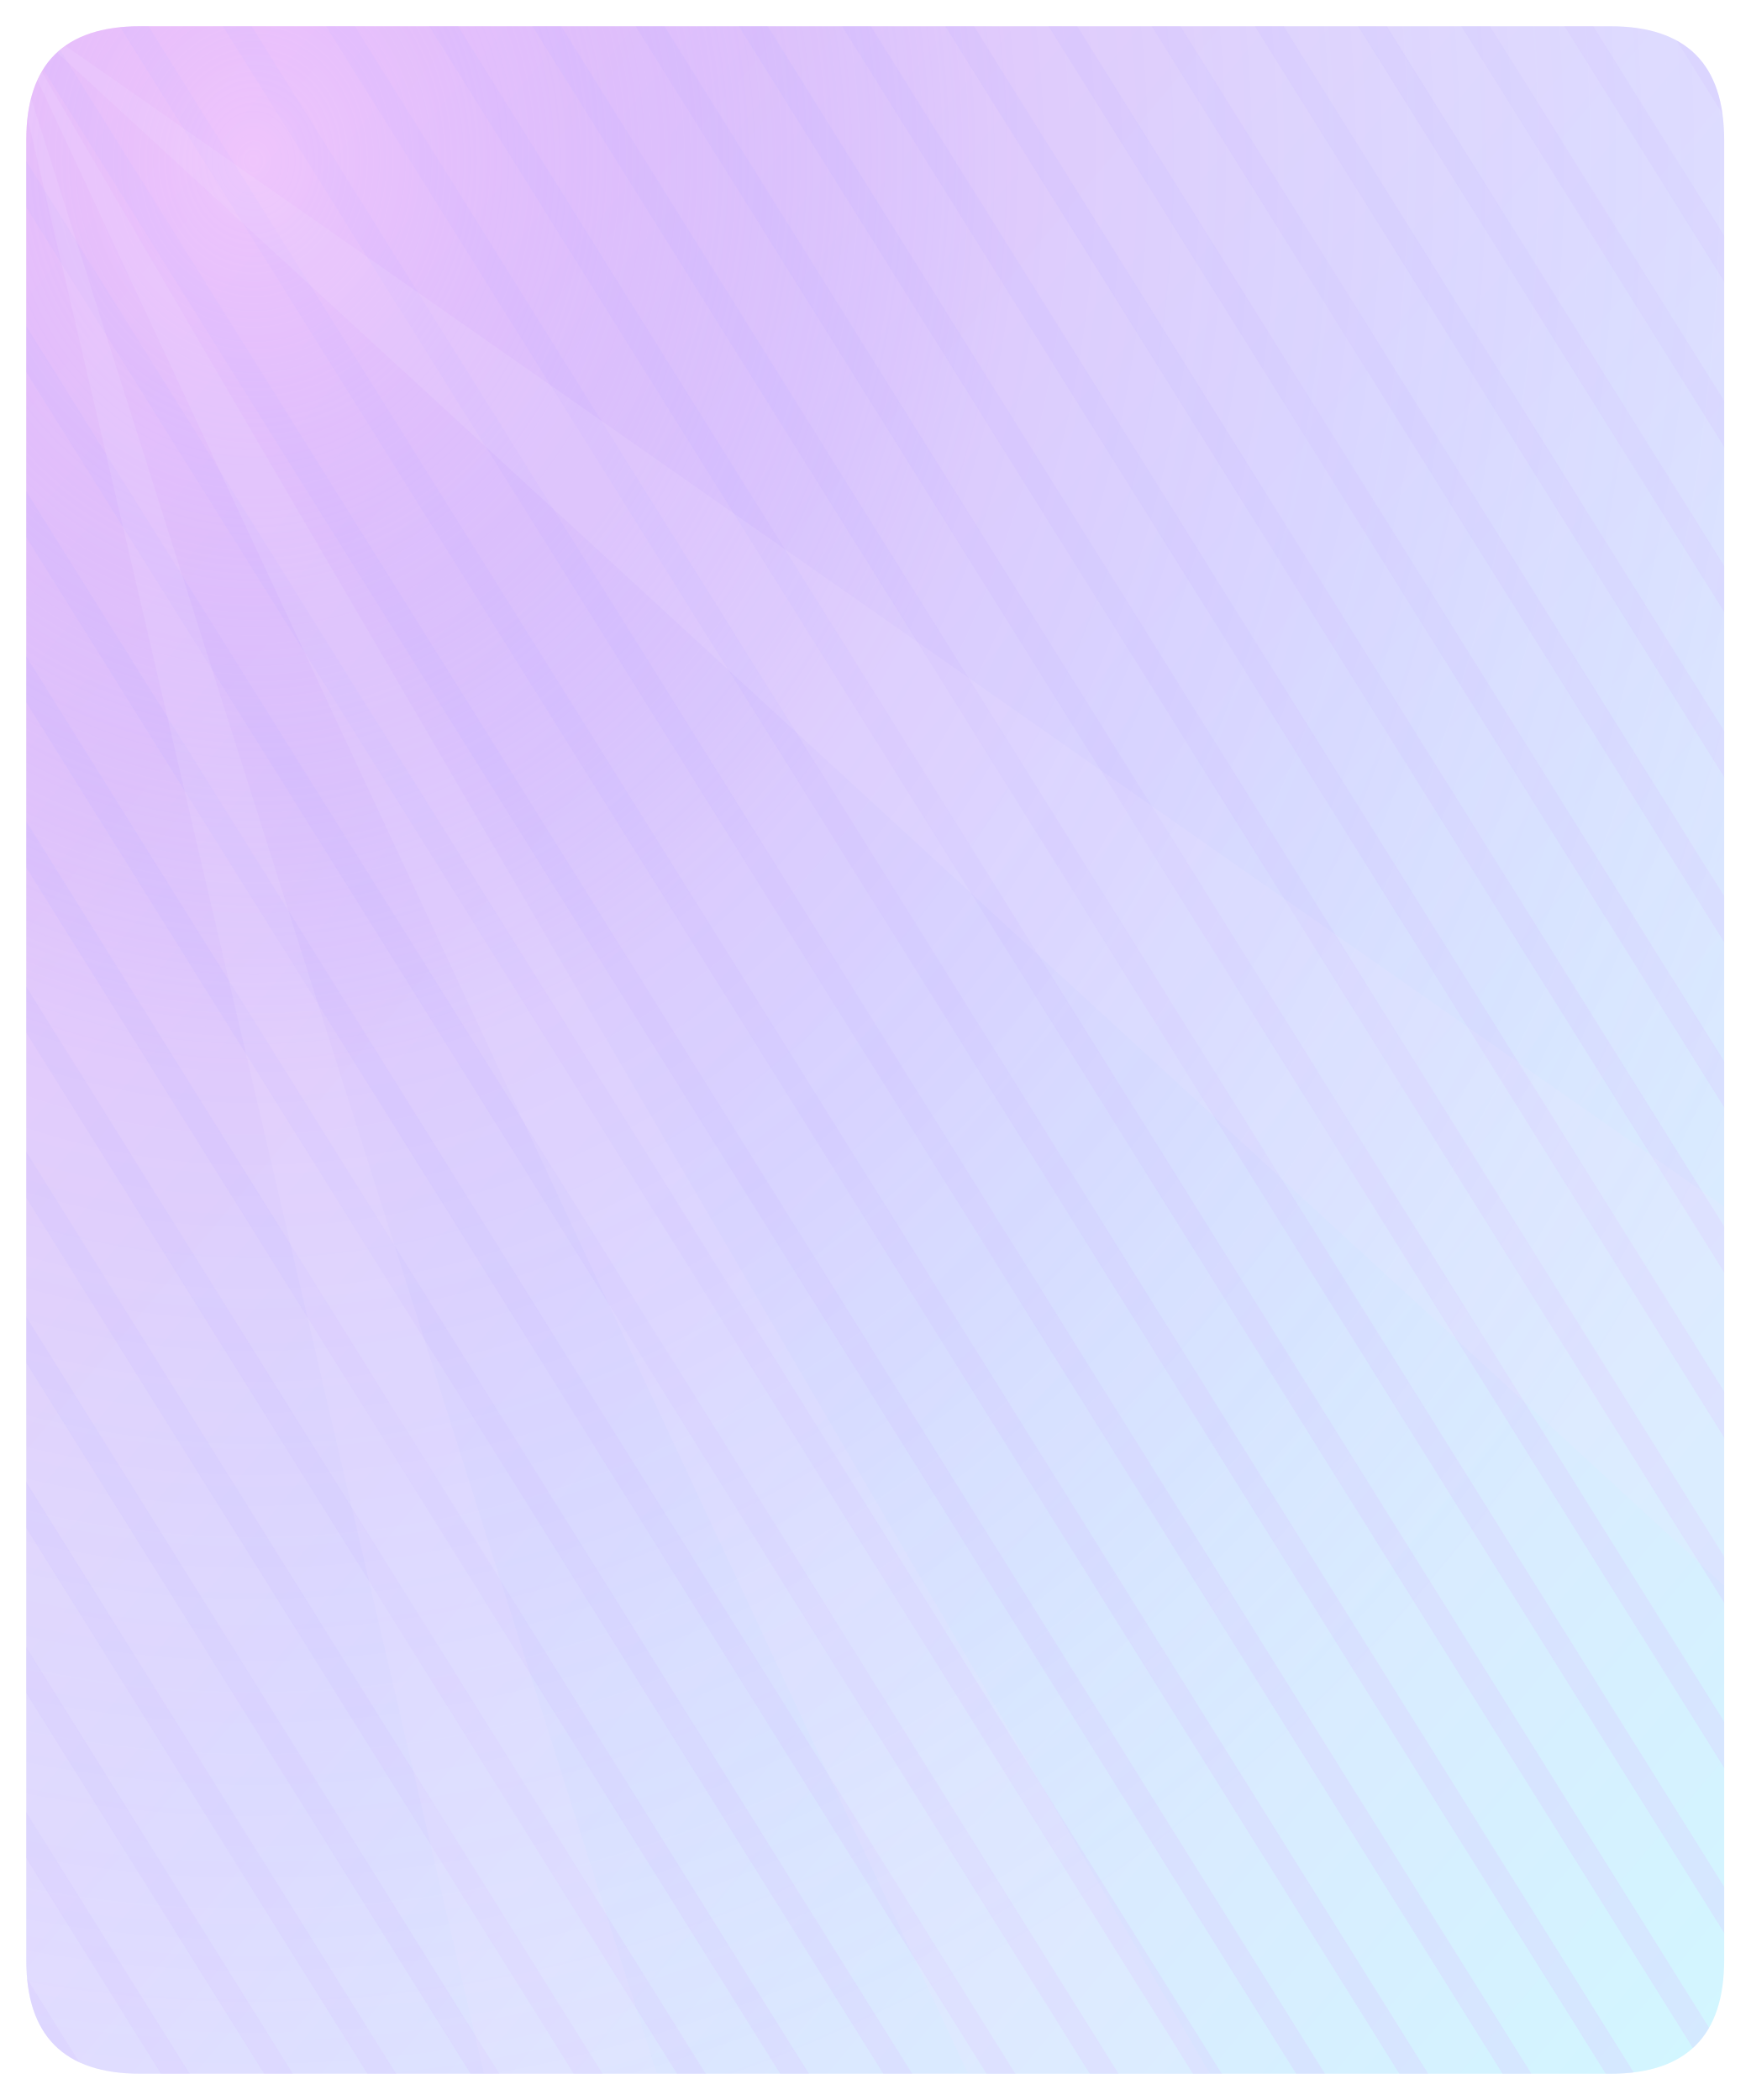
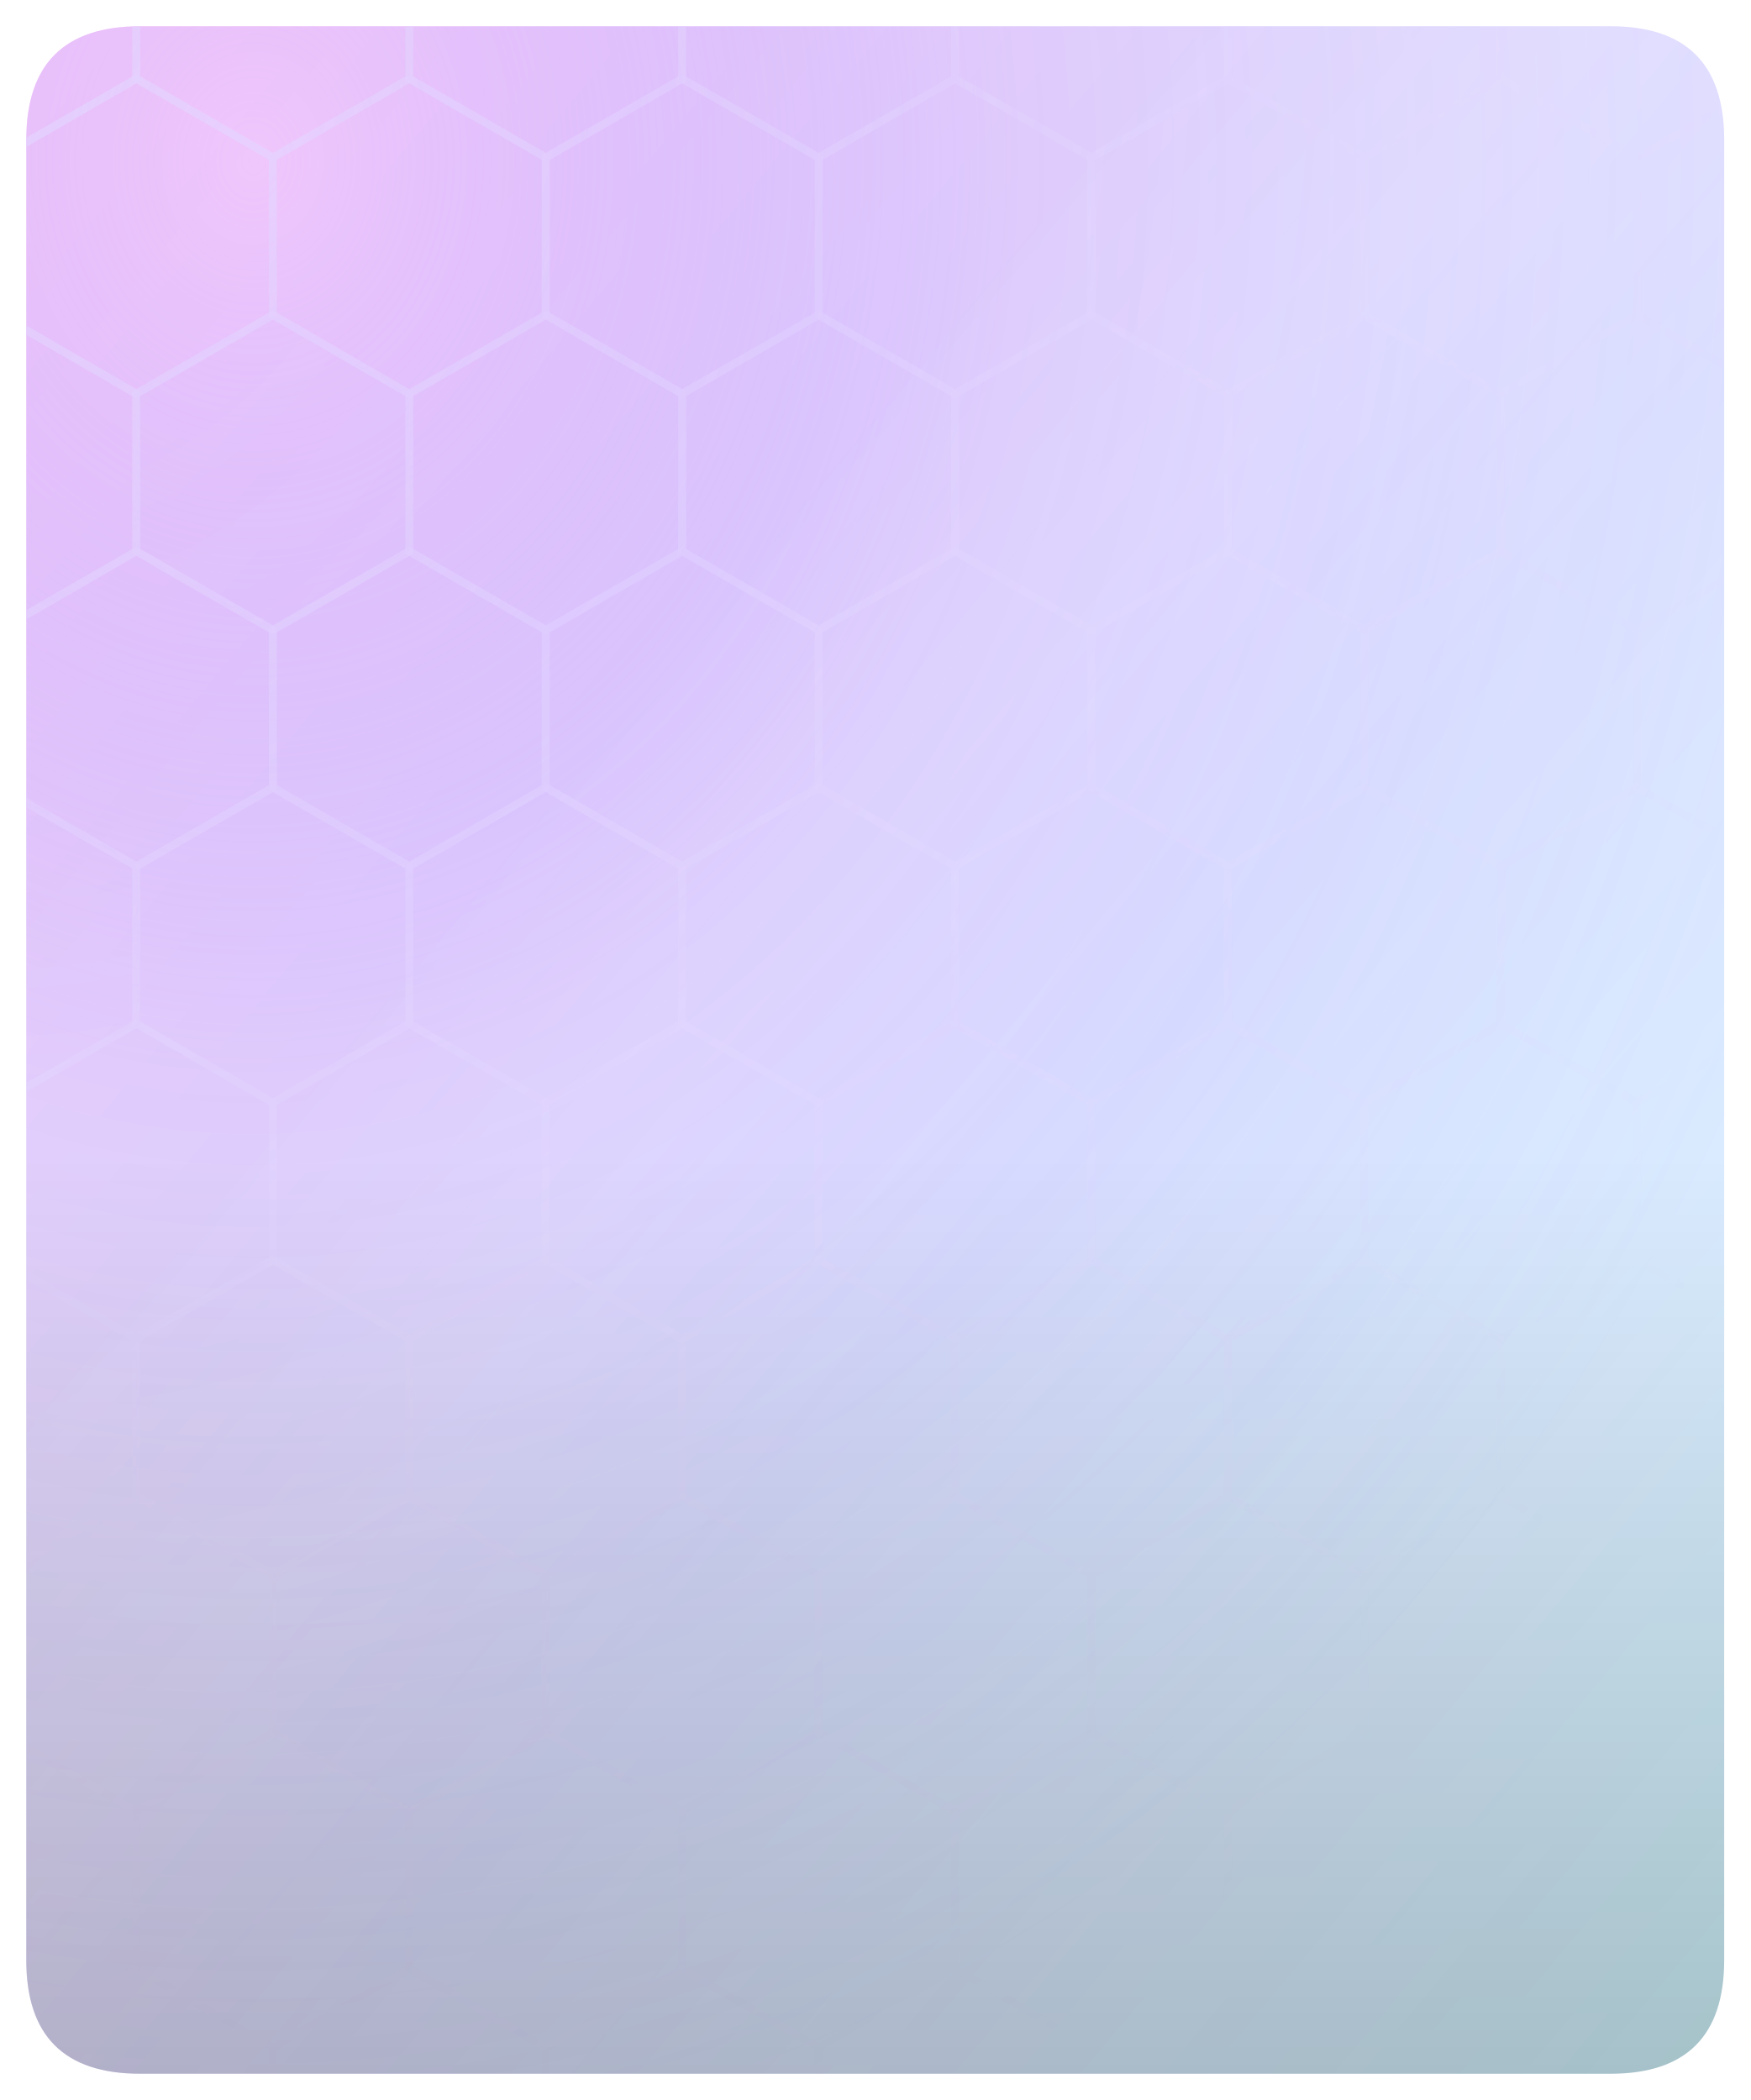
<svg xmlns="http://www.w3.org/2000/svg" viewBox="0 0 100 120" preserveAspectRatio="none">
  <defs>
    <clipPath id="shield">
      <path d="M8 1.5 H92 Q98.5 1.5 98.5 8 V112 Q98.5 118.5 92 118.5 H8 Q1.5 118.5 1.5 112 V8 Q1.5 1.5 8 1.5 Z" />
    </clipPath>
+     <linearGradient id="sheen" x1="0%" y1="0%" x2="100%" y2="100%">
+       <stop offset="0%" stop-color="#ffffff" stop-opacity="0" />
+       <stop offset="34%" stop-color="#ffffff" stop-opacity="0" />
+       <stop offset="46%" stop-color="#ffffff" stop-opacity="0.10" />
+       <stop offset="58%" stop-color="#ffffff" stop-opacity="0" />
+       <stop offset="100%" stop-color="#ffffff" stop-opacity="0" />
+     </linearGradient>
+     <linearGradient id="shade" x1="0%" y1="0%" x2="0%" y2="100%">
+       <stop offset="55%" stop-color="#000000" stop-opacity="0" />
+       <stop offset="100%" stop-color="#000000" stop-opacity="0.22" />
+     </linearGradient>
    <linearGradient id="holo" x1="0%" y1="0%" x2="100%" y2="100%">
      <stop offset="0%" stop-color="#ff5ad8" />
      <stop offset="50%" stop-color="#8a6bff" />
      <stop offset="100%" stop-color="#3fe0ff" />
    </linearGradient>
-     <pattern id="stripes" width="5" height="5" patternUnits="userSpaceOnUse" patternTransform="rotate(-32)">
-       <rect width="1.4" height="5" fill="#d9c8ff" fill-opacity="0.3" />
-     </pattern>
    <radialGradient id="glow" cx="15%" cy="8%" r="95%">
-       <stop offset="0%" stop-color="#e8b8ff" stop-opacity="0.6" />
+       <stop offset="0%" stop-color="#e8b8ff" stop-opacity="0.55" />
      <stop offset="45%" stop-color="#8a6bff" stop-opacity="0.14" />
      <stop offset="100%" stop-color="#3fe0ff" stop-opacity="0" />
    </radialGradient>
+     <radialGradient id="fadeg" cx="0%" cy="0%" r="115%">
+       <stop offset="0%" stop-color="#ffffff" stop-opacity="1" />
+       <stop offset="55%" stop-color="#ffffff" stop-opacity="0.45" />
+       <stop offset="100%" stop-color="#ffffff" stop-opacity="0" />
+     </radialGradient>
+     <mask id="fade">
+       <rect width="100" height="120" fill="url(#fadeg)" />
+     </mask>
  </defs>
  <g clip-path="url(#shield)">
    <rect width="100" height="120" fill="url(#holo)" fill-opacity="0.24" />
-     <rect width="100" height="120" fill="url(#stripes)" />
    <rect width="100" height="120" fill="url(#glow)" />
-     <g fill="#f2e6ff" fill-opacity="0.15">
-       <polygon points="0,0 56,120 70,120" />
-       <polygon points="0,0 100,70 100,92" />
-       <polygon points="0,0 28,120 38,120" />
+     <g mask="url(#fade)">
+       <polygon points="0.00,-9.00 -7.79,-4.50 -15.59,-9.00 -15.59,-18.00 -7.79,-22.50 -0.00,-18.00" fill="#d9c8ff" fill-opacity="0.084" stroke="#e3d6ff" stroke-opacity="0.42" stroke-width="0.45" />
+       <polygon points="15.59,-9.00 7.79,-4.50 0.00,-9.00 -0.00,-18.00 7.79,-22.50 15.59,-18.00" fill="#d9c8ff" fill-opacity="0" stroke="#e3d6ff" stroke-opacity="0.42" stroke-width="0.45" />
+       <polygon points="31.18,-9.00 23.38,-4.50 15.59,-9.00 15.59,-18.00 23.38,-22.50 31.18,-18.00" fill="#d9c8ff" fill-opacity="0.133" stroke="#e3d6ff" stroke-opacity="0.42" stroke-width="0.45" />
+       <polygon points="46.77,-9.00 38.97,-4.50 31.18,-9.00 31.18,-18.00 38.97,-22.50 46.77,-18.00" fill="#d9c8ff" fill-opacity="0" stroke="#e3d6ff" stroke-opacity="0.42" stroke-width="0.45" />
+       <polygon points="62.35,-9.00 54.56,-4.50 46.77,-9.00 46.77,-18.00 54.56,-22.50 62.35,-18.00" fill="#d9c8ff" fill-opacity="0" stroke="#e3d6ff" stroke-opacity="0.42" stroke-width="0.45" />
+       <polygon points="77.94,-9.00 70.15,-4.50 62.35,-9.00 62.35,-18.00 70.15,-22.50 77.94,-18.00" fill="#d9c8ff" fill-opacity="0" stroke="#e3d6ff" stroke-opacity="0.42" stroke-width="0.45" />
+       <polygon points="93.53,-9.00 85.74,-4.50 77.94,-9.00 77.94,-18.00 85.74,-22.50 93.53,-18.00" fill="#d9c8ff" fill-opacity="0" stroke="#e3d6ff" stroke-opacity="0.42" stroke-width="0.45" />
+       <polygon points="109.12,-9.00 101.32,-4.50 93.53,-9.00 93.53,-18.00 101.32,-22.50 109.12,-18.00" fill="#d9c8ff" fill-opacity="0" stroke="#e3d6ff" stroke-opacity="0.42" stroke-width="0.45" />
+       <polygon points="124.71,-9.00 116.91,-4.50 109.12,-9.00 109.12,-18.00 116.91,-22.50 124.71,-18.00" fill="#d9c8ff" fill-opacity="0" stroke="#e3d6ff" stroke-opacity="0.42" stroke-width="0.45" />
+       <polygon points="-7.79,4.50 -15.59,9.00 -23.38,4.50 -23.38,-4.50 -15.59,-9.00 -7.79,-4.50" fill="#d9c8ff" fill-opacity="0" stroke="#e3d6ff" stroke-opacity="0.42" stroke-width="0.45" />
+       <polygon points="7.79,4.50 0.00,9.00 -7.79,4.50 -7.79,-4.50 -0.00,-9.00 7.79,-4.50" fill="#d9c8ff" fill-opacity="0" stroke="#e3d6ff" stroke-opacity="0.42" stroke-width="0.45" />
+       <polygon points="23.38,4.50 15.59,9.00 7.79,4.50 7.79,-4.50 15.59,-9.00 23.38,-4.50" fill="#d9c8ff" fill-opacity="0" stroke="#e3d6ff" stroke-opacity="0.42" stroke-width="0.45" />
+       <polygon points="38.97,4.50 31.18,9.00 23.38,4.50 23.38,-4.50 31.18,-9.00 38.97,-4.50" fill="#d9c8ff" fill-opacity="0" stroke="#e3d6ff" stroke-opacity="0.42" stroke-width="0.45" />
+       <polygon points="54.56,4.50 46.77,9.00 38.97,4.50 38.97,-4.50 46.77,-9.00 54.56,-4.50" fill="#d9c8ff" fill-opacity="0" stroke="#e3d6ff" stroke-opacity="0.42" stroke-width="0.45" />
+       <polygon points="70.15,4.50 62.35,9.00 54.56,4.50 54.56,-4.50 62.35,-9.00 70.15,-4.50" fill="#d9c8ff" fill-opacity="0" stroke="#e3d6ff" stroke-opacity="0.42" stroke-width="0.45" />
+       <polygon points="85.74,4.50 77.94,9.00 70.15,4.50 70.15,-4.50 77.94,-9.00 85.74,-4.50" fill="#d9c8ff" fill-opacity="0.056" stroke="#e3d6ff" stroke-opacity="0.42" stroke-width="0.45" />
+       <polygon points="101.32,4.50 93.53,9.00 85.74,4.50 85.74,-4.50 93.53,-9.00 101.32,-4.50" fill="#d9c8ff" fill-opacity="0" stroke="#e3d6ff" stroke-opacity="0.42" stroke-width="0.45" />
+       <polygon points="116.91,4.50 109.12,9.00 101.32,4.50 101.32,-4.50 109.12,-9.00 116.91,-4.50" fill="#d9c8ff" fill-opacity="0" stroke="#e3d6ff" stroke-opacity="0.42" stroke-width="0.45" />
+       <polygon points="0.00,18.00 -7.79,22.50 -15.59,18.00 -15.59,9.00 -7.79,4.50 -0.00,9.00" fill="#d9c8ff" fill-opacity="0" stroke="#e3d6ff" stroke-opacity="0.42" stroke-width="0.45" />
+       <polygon points="15.59,18.00 7.79,22.50 0.00,18.00 -0.00,9.00 7.79,4.50 15.59,9.00" fill="#d9c8ff" fill-opacity="0" stroke="#e3d6ff" stroke-opacity="0.42" stroke-width="0.45" />
+       <polygon points="31.18,18.00 23.38,22.50 15.59,18.00 15.59,9.00 23.38,4.50 31.18,9.00" fill="#d9c8ff" fill-opacity="0" stroke="#e3d6ff" stroke-opacity="0.42" stroke-width="0.45" />
+       <polygon points="46.77,18.00 38.97,22.50 31.18,18.00 31.18,9.00 38.97,4.50 46.77,9.00" fill="#d9c8ff" fill-opacity="0" stroke="#e3d6ff" stroke-opacity="0.42" stroke-width="0.45" />
+       <polygon points="62.35,18.00 54.56,22.50 46.77,18.00 46.77,9.00 54.56,4.50 62.35,9.00" fill="#d9c8ff" fill-opacity="0" stroke="#e3d6ff" stroke-opacity="0.42" stroke-width="0.45" />
+       <polygon points="77.94,18.00 70.15,22.50 62.35,18.00 62.35,9.00 70.15,4.50 77.94,9.00" fill="#d9c8ff" fill-opacity="0.053" stroke="#e3d6ff" stroke-opacity="0.42" stroke-width="0.45" />
+       <polygon points="93.53,18.00 85.74,22.50 77.94,18.00 77.94,9.00 85.74,4.50 93.53,9.00" fill="#d9c8ff" fill-opacity="0" stroke="#e3d6ff" stroke-opacity="0.42" stroke-width="0.45" />
+       <polygon points="109.12,18.00 101.32,22.50 93.53,18.00 93.53,9.00 101.32,4.50 109.12,9.00" fill="#d9c8ff" fill-opacity="0" stroke="#e3d6ff" stroke-opacity="0.42" stroke-width="0.45" />
+       <polygon points="124.71,18.00 116.91,22.50 109.12,18.00 109.12,9.00 116.91,4.50 124.71,9.00" fill="#d9c8ff" fill-opacity="0.076" stroke="#e3d6ff" stroke-opacity="0.42" stroke-width="0.45" />
+       <polygon points="-7.79,31.50 -15.59,36.00 -23.38,31.50 -23.38,22.50 -15.59,18.00 -7.79,22.50" fill="#d9c8ff" fill-opacity="0" stroke="#e3d6ff" stroke-opacity="0.42" stroke-width="0.45" />
+       <polygon points="7.79,31.50 0.00,36.00 -7.79,31.50 -7.79,22.50 -0.00,18.00 7.79,22.50" fill="#d9c8ff" fill-opacity="0" stroke="#e3d6ff" stroke-opacity="0.42" stroke-width="0.45" />
+       <polygon points="23.38,31.50 15.59,36.00 7.79,31.50 7.79,22.50 15.59,18.00 23.38,22.50" fill="#d9c8ff" fill-opacity="0.103" stroke="#e3d6ff" stroke-opacity="0.42" stroke-width="0.45" />
+       <polygon points="38.97,31.50 31.18,36.00 23.38,31.50 23.38,22.50 31.18,18.00 38.97,22.50" fill="#d9c8ff" fill-opacity="0" stroke="#e3d6ff" stroke-opacity="0.42" stroke-width="0.45" />
+       <polygon points="54.56,31.50 46.77,36.00 38.97,31.50 38.97,22.50 46.77,18.00 54.56,22.50" fill="#d9c8ff" fill-opacity="0" stroke="#e3d6ff" stroke-opacity="0.42" stroke-width="0.45" />
+       <polygon points="70.15,31.50 62.35,36.00 54.56,31.50 54.56,22.50 62.35,18.00 70.15,22.50" fill="#d9c8ff" fill-opacity="0" stroke="#e3d6ff" stroke-opacity="0.42" stroke-width="0.45" />
+       <polygon points="85.74,31.50 77.94,36.00 70.15,31.50 70.15,22.50 77.94,18.00 85.74,22.50" fill="#d9c8ff" fill-opacity="0.116" stroke="#e3d6ff" stroke-opacity="0.42" stroke-width="0.45" />
+       <polygon points="101.32,31.50 93.53,36.00 85.74,31.50 85.74,22.50 93.53,18.00 101.32,22.50" fill="#d9c8ff" fill-opacity="0" stroke="#e3d6ff" stroke-opacity="0.42" stroke-width="0.45" />
+       <polygon points="116.91,31.50 109.12,36.00 101.32,31.50 101.32,22.50 109.12,18.00 116.91,22.50" fill="#d9c8ff" fill-opacity="0" stroke="#e3d6ff" stroke-opacity="0.42" stroke-width="0.45" />
+       <polygon points="0.00,45.00 -7.79,49.50 -15.59,45.00 -15.59,36.00 -7.79,31.50 -0.00,36.00" fill="#d9c8ff" fill-opacity="0" stroke="#e3d6ff" stroke-opacity="0.42" stroke-width="0.45" />
+       <polygon points="15.59,45.00 7.79,49.50 0.00,45.00 -0.00,36.00 7.79,31.50 15.59,36.00" fill="#d9c8ff" fill-opacity="0" stroke="#e3d6ff" stroke-opacity="0.42" stroke-width="0.45" />
+       <polygon points="31.18,45.00 23.38,49.50 15.59,45.00 15.59,36.00 23.38,31.50 31.18,36.00" fill="#d9c8ff" fill-opacity="0" stroke="#e3d6ff" stroke-opacity="0.42" stroke-width="0.45" />
+       <polygon points="46.77,45.00 38.97,49.50 31.18,45.00 31.18,36.00 38.97,31.50 46.77,36.00" fill="#d9c8ff" fill-opacity="0" stroke="#e3d6ff" stroke-opacity="0.42" stroke-width="0.45" />
+       <polygon points="62.35,45.00 54.56,49.50 46.77,45.00 46.77,36.00 54.56,31.50 62.35,36.00" fill="#d9c8ff" fill-opacity="0" stroke="#e3d6ff" stroke-opacity="0.42" stroke-width="0.45" />
+       <polygon points="77.94,45.00 70.15,49.50 62.35,45.00 62.35,36.00 70.15,31.50 77.94,36.00" fill="#d9c8ff" fill-opacity="0" stroke="#e3d6ff" stroke-opacity="0.42" stroke-width="0.45" />
+       <polygon points="93.53,45.00 85.74,49.50 77.94,45.00 77.94,36.00 85.74,31.50 93.53,36.00" fill="#d9c8ff" fill-opacity="0" stroke="#e3d6ff" stroke-opacity="0.42" stroke-width="0.45" />
+       <polygon points="109.12,45.00 101.32,49.50 93.53,45.00 93.53,36.00 101.32,31.50 109.12,36.00" fill="#d9c8ff" fill-opacity="0" stroke="#e3d6ff" stroke-opacity="0.42" stroke-width="0.45" />
+       <polygon points="124.71,45.00 116.91,49.50 109.12,45.00 109.12,36.00 116.91,31.50 124.71,36.00" fill="#d9c8ff" fill-opacity="0" stroke="#e3d6ff" stroke-opacity="0.42" stroke-width="0.45" />
+       <polygon points="-7.79,58.50 -15.59,63.00 -23.38,58.50 -23.38,49.50 -15.59,45.00 -7.79,49.50" fill="#d9c8ff" fill-opacity="0" stroke="#e3d6ff" stroke-opacity="0.42" stroke-width="0.45" />
+       <polygon points="7.79,58.50 0.00,63.00 -7.79,58.50 -7.79,49.50 -0.00,45.00 7.79,49.50" fill="#d9c8ff" fill-opacity="0.144" stroke="#e3d6ff" stroke-opacity="0.42" stroke-width="0.45" />
+       <polygon points="23.38,58.50 15.59,63.00 7.79,58.50 7.79,49.50 15.59,45.00 23.38,49.50" fill="#d9c8ff" fill-opacity="0" stroke="#e3d6ff" stroke-opacity="0.42" stroke-width="0.45" />
+       <polygon points="38.97,58.50 31.18,63.00 23.38,58.50 23.38,49.50 31.18,45.00 38.97,49.50" fill="#d9c8ff" fill-opacity="0" stroke="#e3d6ff" stroke-opacity="0.42" stroke-width="0.45" />
+       <polygon points="54.56,58.50 46.77,63.00 38.97,58.50 38.97,49.50 46.77,45.00 54.56,49.50" fill="#d9c8ff" fill-opacity="0" stroke="#e3d6ff" stroke-opacity="0.42" stroke-width="0.45" />
+       <polygon points="70.15,58.50 62.35,63.00 54.56,58.50 54.56,49.50 62.35,45.00 70.15,49.50" fill="#d9c8ff" fill-opacity="0.110" stroke="#e3d6ff" stroke-opacity="0.42" stroke-width="0.45" />
+       <polygon points="85.74,58.50 77.94,63.00 70.15,58.50 70.15,49.50 77.94,45.00 85.74,49.50" fill="#d9c8ff" fill-opacity="0" stroke="#e3d6ff" stroke-opacity="0.42" stroke-width="0.45" />
+       <polygon points="101.32,58.50 93.53,63.00 85.74,58.50 85.74,49.50 93.53,45.00 101.32,49.50" fill="#d9c8ff" fill-opacity="0" stroke="#e3d6ff" stroke-opacity="0.42" stroke-width="0.45" />
+       <polygon points="116.91,58.50 109.12,63.00 101.32,58.50 101.32,49.50 109.12,45.00 116.91,49.50" fill="#d9c8ff" fill-opacity="0" stroke="#e3d6ff" stroke-opacity="0.42" stroke-width="0.45" />
+       <polygon points="0.00,72.00 -7.79,76.50 -15.59,72.00 -15.59,63.00 -7.79,58.50 -0.00,63.00" fill="#d9c8ff" fill-opacity="0" stroke="#e3d6ff" stroke-opacity="0.42" stroke-width="0.45" />
+       <polygon points="15.59,72.00 7.79,76.50 0.00,72.00 -0.00,63.00 7.79,58.50 15.59,63.00" fill="#d9c8ff" fill-opacity="0" stroke="#e3d6ff" stroke-opacity="0.42" stroke-width="0.45" />
+       <polygon points="31.18,72.00 23.38,76.50 15.59,72.00 15.59,63.00 23.38,58.50 31.18,63.00" fill="#d9c8ff" fill-opacity="0" stroke="#e3d6ff" stroke-opacity="0.42" stroke-width="0.45" />
+       <polygon points="46.77,72.00 38.97,76.50 31.18,72.00 31.18,63.00 38.97,58.50 46.77,63.00" fill="#d9c8ff" fill-opacity="0" stroke="#e3d6ff" stroke-opacity="0.42" stroke-width="0.45" />
+       <polygon points="62.35,72.00 54.56,76.50 46.77,72.00 46.77,63.00 54.56,58.50 62.35,63.00" fill="#d9c8ff" fill-opacity="0" stroke="#e3d6ff" stroke-opacity="0.42" stroke-width="0.45" />
+       <polygon points="77.94,72.00 70.15,76.50 62.35,72.00 62.35,63.00 70.15,58.50 77.94,63.00" fill="#d9c8ff" fill-opacity="0" stroke="#e3d6ff" stroke-opacity="0.42" stroke-width="0.45" />
+       <polygon points="93.53,72.00 85.74,76.50 77.94,72.00 77.94,63.00 85.74,58.50 93.53,63.00" fill="#d9c8ff" fill-opacity="0" stroke="#e3d6ff" stroke-opacity="0.42" stroke-width="0.45" />
+       <polygon points="109.12,72.00 101.32,76.50 93.53,72.00 93.53,63.00 101.32,58.50 109.12,63.00" fill="#d9c8ff" fill-opacity="0" stroke="#e3d6ff" stroke-opacity="0.42" stroke-width="0.45" />
+       <polygon points="124.71,72.00 116.91,76.50 109.12,72.00 109.12,63.00 116.91,58.50 124.71,63.00" fill="#d9c8ff" fill-opacity="0" stroke="#e3d6ff" stroke-opacity="0.42" stroke-width="0.45" />
+       <polygon points="-7.79,85.50 -15.59,90.00 -23.38,85.50 -23.38,76.50 -15.59,72.00 -7.79,76.50" fill="#d9c8ff" fill-opacity="0.036" stroke="#e3d6ff" stroke-opacity="0.42" stroke-width="0.45" />
+       <polygon points="7.79,85.50 0.00,90.00 -7.79,85.50 -7.79,76.50 -0.00,72.00 7.79,76.50" fill="#d9c8ff" fill-opacity="0" stroke="#e3d6ff" stroke-opacity="0.42" stroke-width="0.45" />
+       <polygon points="23.38,85.50 15.59,90.00 7.79,85.50 7.79,76.50 15.59,72.00 23.38,76.50" fill="#d9c8ff" fill-opacity="0.072" stroke="#e3d6ff" stroke-opacity="0.42" stroke-width="0.45" />
+       <polygon points="38.97,85.50 31.18,90.00 23.38,85.50 23.38,76.50 31.18,72.00 38.97,76.50" fill="#d9c8ff" fill-opacity="0" stroke="#e3d6ff" stroke-opacity="0.42" stroke-width="0.45" />
+       <polygon points="54.56,85.50 46.77,90.00 38.97,85.50 38.97,76.50 46.77,72.00 54.56,76.50" fill="#d9c8ff" fill-opacity="0" stroke="#e3d6ff" stroke-opacity="0.42" stroke-width="0.45" />
+       <polygon points="70.15,85.50 62.35,90.00 54.56,85.50 54.56,76.50 62.35,72.00 70.15,76.50" fill="#d9c8ff" fill-opacity="0" stroke="#e3d6ff" stroke-opacity="0.42" stroke-width="0.45" />
+       <polygon points="85.74,85.50 77.94,90.00 70.15,85.50 70.15,76.50 77.94,72.00 85.74,76.50" fill="#d9c8ff" fill-opacity="0.075" stroke="#e3d6ff" stroke-opacity="0.42" stroke-width="0.45" />
+       <polygon points="101.32,85.50 93.53,90.00 85.74,85.50 85.74,76.50 93.53,72.00 101.32,76.50" fill="#d9c8ff" fill-opacity="0" stroke="#e3d6ff" stroke-opacity="0.42" stroke-width="0.45" />
+       <polygon points="116.91,85.50 109.12,90.00 101.32,85.50 101.32,76.50 109.12,72.00 116.91,76.50" fill="#d9c8ff" fill-opacity="0" stroke="#e3d6ff" stroke-opacity="0.42" stroke-width="0.45" />
+       <polygon points="0.00,99.00 -7.79,103.50 -15.59,99.00 -15.59,90.00 -7.79,85.50 -0.00,90.00" fill="#d9c8ff" fill-opacity="0" stroke="#e3d6ff" stroke-opacity="0.42" stroke-width="0.45" />
+       <polygon points="15.59,99.00 7.79,103.50 0.00,99.00 -0.00,90.00 7.79,85.50 15.59,90.00" fill="#d9c8ff" fill-opacity="0" stroke="#e3d6ff" stroke-opacity="0.42" stroke-width="0.45" />
+       <polygon points="31.18,99.00 23.38,103.50 15.59,99.00 15.59,90.00 23.38,85.50 31.18,90.00" fill="#d9c8ff" fill-opacity="0.148" stroke="#e3d6ff" stroke-opacity="0.42" stroke-width="0.45" />
+       <polygon points="46.77,99.00 38.97,103.50 31.18,99.00 31.18,90.00 38.97,85.50 46.77,90.00" fill="#d9c8ff" fill-opacity="0" stroke="#e3d6ff" stroke-opacity="0.42" stroke-width="0.45" />
+       <polygon points="62.35,99.00 54.56,103.50 46.77,99.00 46.77,90.00 54.56,85.50 62.35,90.00" fill="#d9c8ff" fill-opacity="0" stroke="#e3d6ff" stroke-opacity="0.42" stroke-width="0.45" />
+       <polygon points="77.94,99.00 70.15,103.50 62.35,99.00 62.35,90.00 70.15,85.50 77.94,90.00" fill="#d9c8ff" fill-opacity="0" stroke="#e3d6ff" stroke-opacity="0.42" stroke-width="0.45" />
+       <polygon points="93.53,99.00 85.74,103.50 77.94,99.00 77.94,90.00 85.74,85.50 93.53,90.00" fill="#d9c8ff" fill-opacity="0" stroke="#e3d6ff" stroke-opacity="0.42" stroke-width="0.45" />
+       <polygon points="109.12,99.00 101.32,103.50 93.53,99.00 93.53,90.00 101.32,85.50 109.12,90.00" fill="#d9c8ff" fill-opacity="0" stroke="#e3d6ff" stroke-opacity="0.42" stroke-width="0.45" />
+       <polygon points="124.71,99.00 116.91,103.50 109.12,99.00 109.12,90.00 116.91,85.50 124.71,90.00" fill="#d9c8ff" fill-opacity="0" stroke="#e3d6ff" stroke-opacity="0.42" stroke-width="0.45" />
+       <polygon points="-7.79,112.50 -15.59,117.00 -23.38,112.50 -23.38,103.50 -15.59,99.00 -7.79,103.50" fill="#d9c8ff" fill-opacity="0" stroke="#e3d6ff" stroke-opacity="0.42" stroke-width="0.45" />
+       <polygon points="7.79,112.50 0.00,117.00 -7.79,112.50 -7.79,103.50 -0.00,99.00 7.79,103.50" fill="#d9c8ff" fill-opacity="0" stroke="#e3d6ff" stroke-opacity="0.42" stroke-width="0.45" />
+       <polygon points="23.38,112.50 15.59,117.00 7.79,112.50 7.79,103.50 15.59,99.00 23.38,103.50" fill="#d9c8ff" fill-opacity="0" stroke="#e3d6ff" stroke-opacity="0.42" stroke-width="0.45" />
+       <polygon points="38.97,112.50 31.18,117.00 23.38,112.50 23.38,103.50 31.18,99.00 38.97,103.50" fill="#d9c8ff" fill-opacity="0" stroke="#e3d6ff" stroke-opacity="0.42" stroke-width="0.45" />
+       <polygon points="54.56,112.50 46.77,117.00 38.97,112.50 38.97,103.50 46.77,99.00 54.56,103.50" fill="#d9c8ff" fill-opacity="0" stroke="#e3d6ff" stroke-opacity="0.42" stroke-width="0.45" />
+       <polygon points="70.15,112.50 62.35,117.00 54.56,112.50 54.56,103.50 62.35,99.00 70.15,103.50" fill="#d9c8ff" fill-opacity="0" stroke="#e3d6ff" stroke-opacity="0.42" stroke-width="0.45" />
+       <polygon points="85.74,112.50 77.94,117.00 70.15,112.50 70.15,103.50 77.94,99.00 85.74,103.50" fill="#d9c8ff" fill-opacity="0" stroke="#e3d6ff" stroke-opacity="0.42" stroke-width="0.45" />
+       <polygon points="101.32,112.50 93.53,117.00 85.74,112.50 85.74,103.50 93.53,99.00 101.32,103.50" fill="#d9c8ff" fill-opacity="0" stroke="#e3d6ff" stroke-opacity="0.42" stroke-width="0.45" />
+       <polygon points="116.91,112.50 109.12,117.00 101.32,112.50 101.32,103.50 109.12,99.00 116.91,103.50" fill="#d9c8ff" fill-opacity="0" stroke="#e3d6ff" stroke-opacity="0.42" stroke-width="0.45" />
+       <polygon points="0.00,126.00 -7.79,130.50 -15.59,126.00 -15.59,117.00 -7.79,112.50 -0.00,117.00" fill="#d9c8ff" fill-opacity="0" stroke="#e3d6ff" stroke-opacity="0.42" stroke-width="0.45" />
+       <polygon points="15.59,126.00 7.79,130.50 0.00,126.00 -0.00,117.00 7.79,112.50 15.59,117.00" fill="#d9c8ff" fill-opacity="0" stroke="#e3d6ff" stroke-opacity="0.42" stroke-width="0.45" />
+       <polygon points="31.18,126.00 23.38,130.50 15.59,126.00 15.59,117.00 23.38,112.50 31.18,117.00" fill="#d9c8ff" fill-opacity="0" stroke="#e3d6ff" stroke-opacity="0.42" stroke-width="0.45" />
+       <polygon points="46.77,126.00 38.97,130.50 31.18,126.00 31.18,117.00 38.97,112.50 46.77,117.00" fill="#d9c8ff" fill-opacity="0" stroke="#e3d6ff" stroke-opacity="0.42" stroke-width="0.45" />
+       <polygon points="62.35,126.00 54.56,130.50 46.77,126.00 46.77,117.00 54.56,112.50 62.35,117.00" fill="#d9c8ff" fill-opacity="0" stroke="#e3d6ff" stroke-opacity="0.42" stroke-width="0.45" />
+       <polygon points="77.94,126.00 70.15,130.50 62.35,126.00 62.35,117.00 70.15,112.50 77.94,117.00" fill="#d9c8ff" fill-opacity="0" stroke="#e3d6ff" stroke-opacity="0.42" stroke-width="0.45" />
+       <polygon points="93.53,126.00 85.74,130.50 77.94,126.00 77.94,117.00 85.74,112.50 93.53,117.00" fill="#d9c8ff" fill-opacity="0" stroke="#e3d6ff" stroke-opacity="0.42" stroke-width="0.45" />
+       <polygon points="109.12,126.00 101.32,130.50 93.53,126.00 93.53,117.00 101.32,112.50 109.12,117.00" fill="#d9c8ff" fill-opacity="0" stroke="#e3d6ff" stroke-opacity="0.42" stroke-width="0.45" />
+       <polygon points="124.71,126.00 116.91,130.50 109.12,126.00 109.12,117.00 116.91,112.50 124.71,117.00" fill="#d9c8ff" fill-opacity="0" stroke="#e3d6ff" stroke-opacity="0.42" stroke-width="0.45" />
    </g>
+     <rect width="100" height="120" fill="url(#sheen)" />
+     <rect width="100" height="120" fill="url(#shade)" />
  </g>
</svg>
